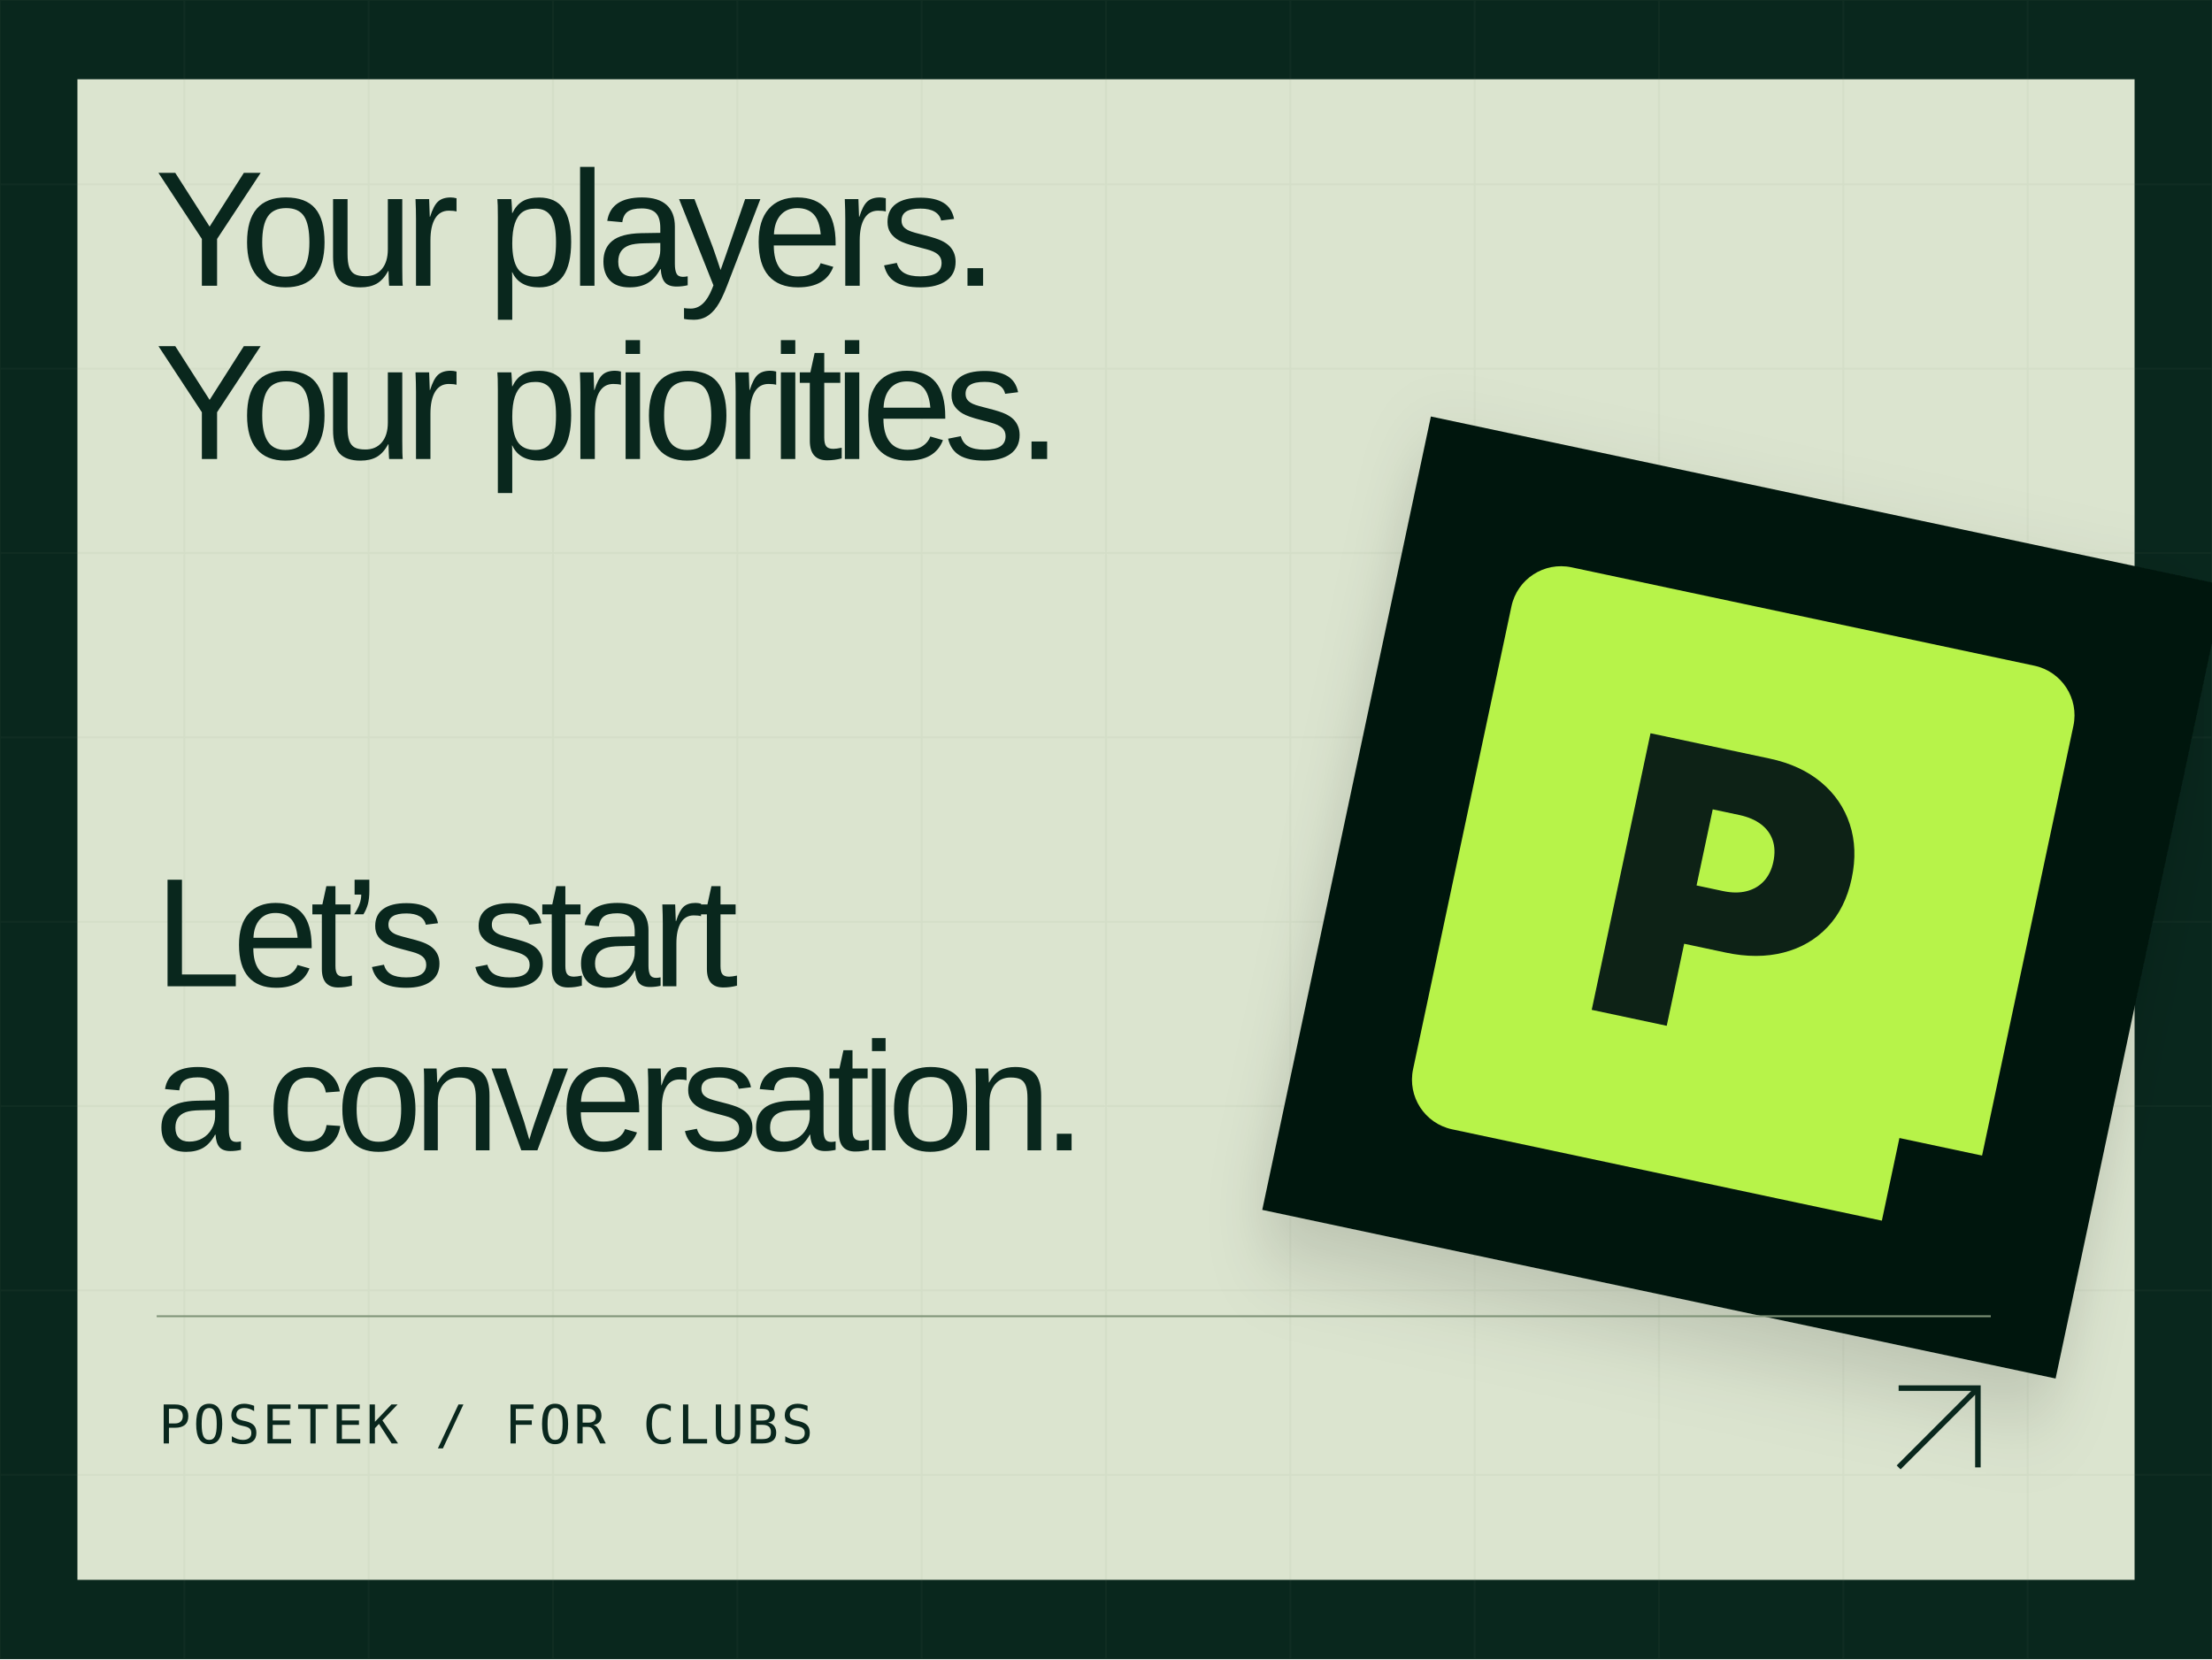
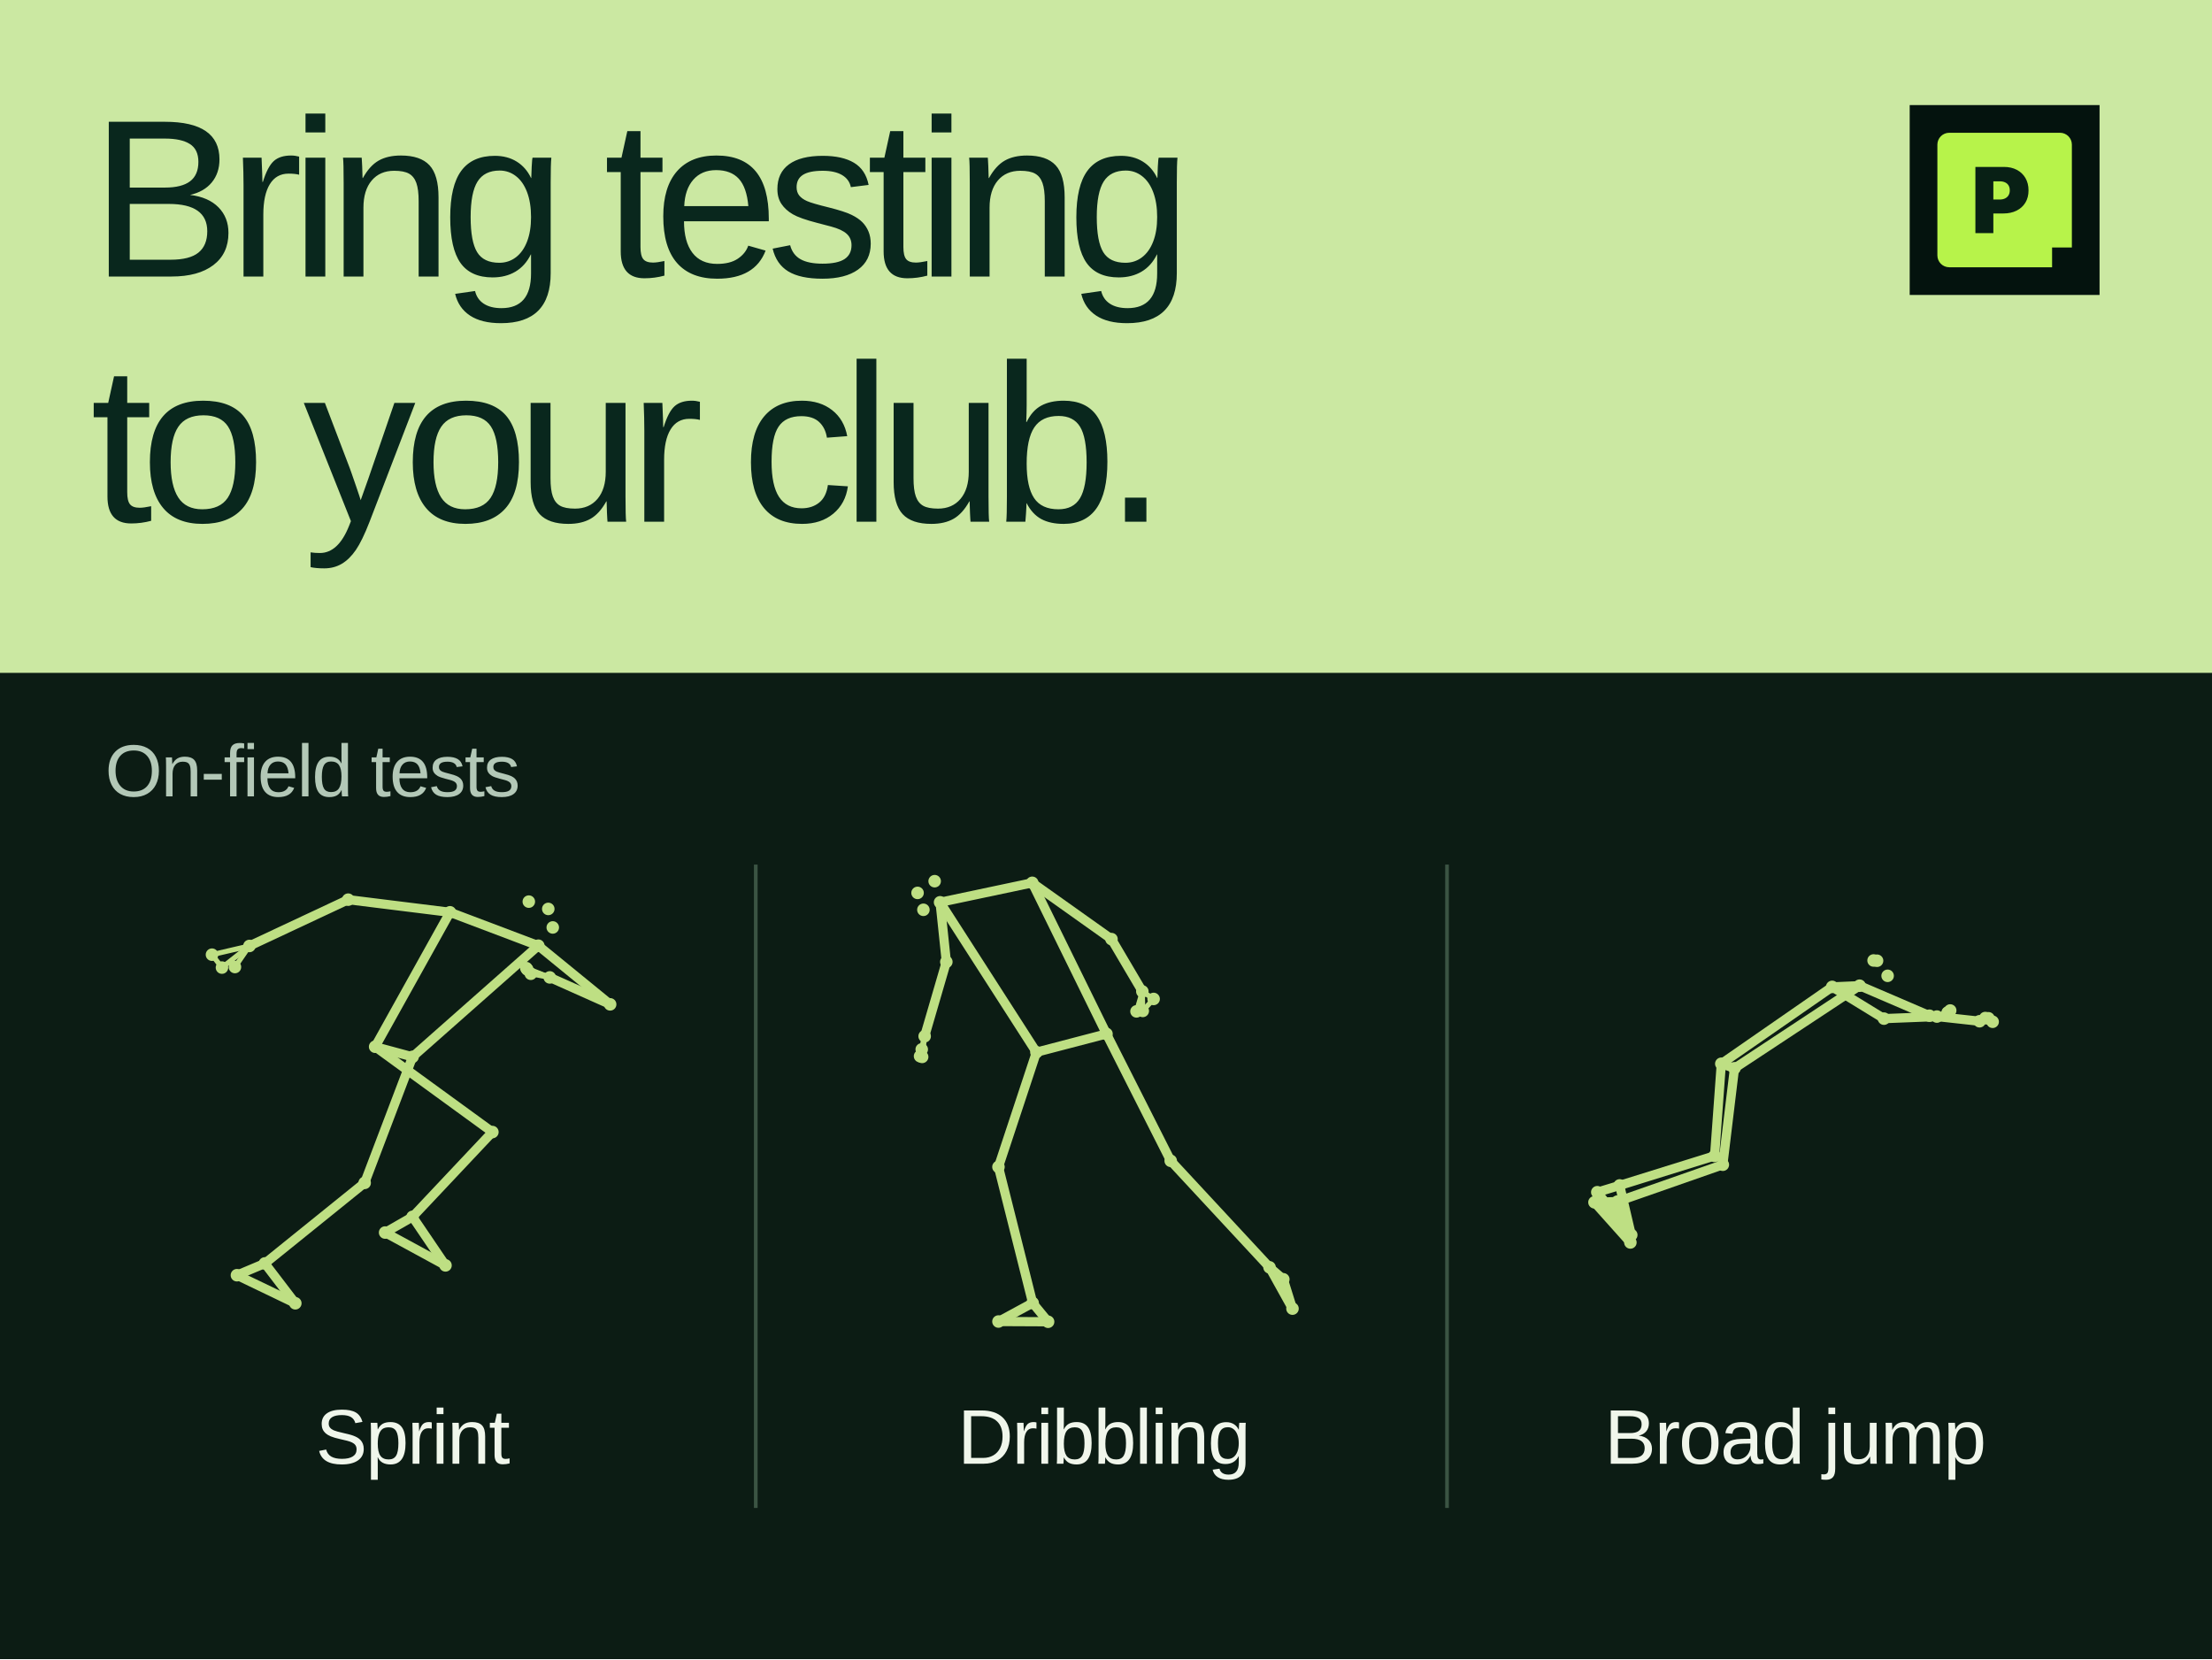
<svg xmlns="http://www.w3.org/2000/svg" width="1200" height="900" viewBox="0 0 1200 900">
  <defs>
    <filter id="shadow" x="-.3" y="-.3" width="1.6" height="1.6">
      <feDropShadow dx="0" dy="20" stdDeviation="20" flood-color="#00170c" flood-opacity=".15" />
    </filter>
  </defs>
-   <rect x="0" y="0" width="1200" height="900" fill="#09271d" />
-   <rect x="42" y="43" width="1116" height="814" fill="#dbe4cf" />
-   <g opacity="0.07">
-     <line x1="0" y1="0" x2="0" y2="900" stroke="#72886b" stroke-width="1" />
-     <line x1="100" y1="0" x2="100" y2="900" stroke="#72886b" stroke-width="1" />
-     <line x1="200" y1="0" x2="200" y2="900" stroke="#72886b" stroke-width="1" />
-     <line x1="300" y1="0" x2="300" y2="900" stroke="#72886b" stroke-width="1" />
-     <line x1="400" y1="0" x2="400" y2="900" stroke="#72886b" stroke-width="1" />
-     <line x1="500" y1="0" x2="500" y2="900" stroke="#72886b" stroke-width="1" />
-     <line x1="600" y1="0" x2="600" y2="900" stroke="#72886b" stroke-width="1" />
-     <line x1="700" y1="0" x2="700" y2="900" stroke="#72886b" stroke-width="1" />
-     <line x1="800" y1="0" x2="800" y2="900" stroke="#72886b" stroke-width="1" />
-     <line x1="900" y1="0" x2="900" y2="900" stroke="#72886b" stroke-width="1" />
-     <line x1="1000" y1="0" x2="1000" y2="900" stroke="#72886b" stroke-width="1" />
-     <line x1="1100" y1="0" x2="1100" y2="900" stroke="#72886b" stroke-width="1" />
-     <line x1="1200" y1="0" x2="1200" y2="900" stroke="#72886b" stroke-width="1" />
-     <line x1="0" y1="0" x2="1200" y2="0" stroke="#72886b" stroke-width="1" />
-     <line x1="0" y1="100" x2="1200" y2="100" stroke="#72886b" stroke-width="1" />
-     <line x1="0" y1="200" x2="1200" y2="200" stroke="#72886b" stroke-width="1" />
-     <line x1="0" y1="300" x2="1200" y2="300" stroke="#72886b" stroke-width="1" />
-     <line x1="0" y1="400" x2="1200" y2="400" stroke="#72886b" stroke-width="1" />
-     <line x1="0" y1="500" x2="1200" y2="500" stroke="#72886b" stroke-width="1" />
-     <line x1="0" y1="600" x2="1200" y2="600" stroke="#72886b" stroke-width="1" />
-     <line x1="0" y1="700" x2="1200" y2="700" stroke="#72886b" stroke-width="1" />
-     <line x1="0" y1="800" x2="1200" y2="800" stroke="#72886b" stroke-width="1" />
-     <line x1="0" y1="900" x2="1200" y2="900" stroke="#72886b" stroke-width="1" />
+   <rect x="0" y="0" width="1200" height="900" fill="#cbe8a2" />
+   <text x="49" y="150" font-family="Arial, Helvetica, sans-serif" font-size="122" fill="#09271d" letter-spacing="-.055em">Bring testing</text>
+   <text x="49" y="283" font-family="Arial, Helvetica, sans-serif" font-size="122" fill="#09271d" letter-spacing="-.055em">to your club.</text>
+   <g transform="translate(1036 57) scale(2.145833)">
+     <rect width="48" height="48" fill="#04130e" />
+     <rect x="7" y="7" width="34" height="34" rx="3" fill="#b7f34a" />
+     <path d="M96 0L96 1490L738 1490Q904 1490 1028.5 1424.5Q1153 1359 1222.5 1240Q1292 1121 1292 962Q1292 802 1221 685.5Q1150 569 1022 505.5Q894 442 724 442L500 442L500 0ZM500 756L642 756Q714 756 765 781.5Q816 807 843 853Q870 899 870 962Q870 1027 843 1072.5Q816 1118 765 1142Q714 1166 642 1166L500 1166Z" fill="#082015" transform="translate(15.53313 32.3667) scale(0.01123047 -0.01123047)" />
+     <rect x="36" y="36" width="8" height="8" fill="#04130e" />
  </g>
-   <g transform="translate(728 265) rotate(12 210 210)" filter="url(#shadow)">
-     <g transform="translate(0 0) scale(9.166667)">
-       <rect width="48" height="48" fill="#04130e" />
-       <rect x="7" y="7" width="34" height="34" rx="3" fill="#b7f34a" />
-       <path d="M96 0L96 1490L738 1490Q904 1490 1028.5 1424.5Q1153 1359 1222.5 1240Q1292 1121 1292 962Q1292 802 1221 685.5Q1150 569 1022 505.5Q894 442 724 442L500 442L500 0ZM500 756L642 756Q714 756 765 781.5Q816 807 843 853Q870 899 870 962Q870 1027 843 1072.5Q816 1118 765 1142Q714 1166 642 1166L500 1166Z" fill="#082015" transform="translate(15.53313 32.3667) scale(0.01123047 -0.01123047)" />
-       <rect x="36" y="36" width="8" height="8" fill="#04130e" />
-     </g>
+   <rect x="0" y="365" width="1200" height="535" fill="#0c1c14" />
+   <text x="57" y="432" font-family="Arial, Helvetica, sans-serif" font-size="40" fill="#b3c8b7" letter-spacing="-.02em">On-field tests</text>
+   <g opacity="1">
+     <line x1="292.023" y1="512.998" x2="244.113" y2="494.88" stroke="#bedf83" stroke-width="5" stroke-linecap="round" />
+     <line x1="292.023" y1="512.998" x2="331" y2="544.82" stroke="#bedf83" stroke-width="5" stroke-linecap="round" />
+     <line x1="331" y1="544.82" x2="298.248" y2="530.203" stroke="#bedf83" stroke-width="5" stroke-linecap="round" />
+     <line x1="298.248" y1="530.203" x2="287.962" y2="528.224" stroke="#bedf83" stroke-width="2.75" stroke-linecap="round" />
+     <line x1="298.248" y1="530.203" x2="285.526" y2="525.179" stroke="#bedf83" stroke-width="2.75" stroke-linecap="round" />
+     <line x1="298.248" y1="530.203" x2="286.068" y2="525.94" stroke="#bedf83" stroke-width="2.75" stroke-linecap="round" />
+     <line x1="287.962" y1="528.224" x2="285.526" y2="525.179" stroke="#bedf83" stroke-width="2.75" stroke-linecap="round" />
+     <line x1="244.113" y1="494.88" x2="188.895" y2="488.028" stroke="#bedf83" stroke-width="5" stroke-linecap="round" />
+     <line x1="188.895" y1="488.028" x2="135.301" y2="513.15" stroke="#bedf83" stroke-width="5" stroke-linecap="round" />
+     <line x1="135.301" y1="513.15" x2="115" y2="517.87" stroke="#bedf83" stroke-width="2.75" stroke-linecap="round" />
+     <line x1="135.301" y1="513.15" x2="120.414" y2="524.874" stroke="#bedf83" stroke-width="2.75" stroke-linecap="round" />
+     <line x1="135.301" y1="513.15" x2="127.451" y2="524.57" stroke="#bedf83" stroke-width="2.75" stroke-linecap="round" />
+     <line x1="115" y1="517.87" x2="120.414" y2="524.874" stroke="#bedf83" stroke-width="2.75" stroke-linecap="round" />
+     <line x1="292.023" y1="512.998" x2="223.812" y2="573.291" stroke="#bedf83" stroke-width="5" stroke-linecap="round" />
+     <line x1="244.113" y1="494.88" x2="203.511" y2="567.81" stroke="#bedf83" stroke-width="5" stroke-linecap="round" />
+     <line x1="223.812" y1="573.291" x2="203.511" y2="567.81" stroke="#bedf83" stroke-width="5" stroke-linecap="round" />
+     <line x1="223.812" y1="573.291" x2="197.827" y2="641.654" stroke="#bedf83" stroke-width="5" stroke-linecap="round" />
+     <line x1="197.827" y1="641.654" x2="143.692" y2="685.352" stroke="#bedf83" stroke-width="5" stroke-linecap="round" />
+     <line x1="143.692" y1="685.352" x2="128.534" y2="691.746" stroke="#bedf83" stroke-width="5" stroke-linecap="round" />
+     <line x1="128.534" y1="691.746" x2="160.203" y2="706.972" stroke="#bedf83" stroke-width="5" stroke-linecap="round" />
+     <line x1="143.692" y1="685.352" x2="160.203" y2="706.972" stroke="#bedf83" stroke-width="5" stroke-linecap="round" />
+     <line x1="203.511" y1="567.81" x2="267.12" y2="614.096" stroke="#bedf83" stroke-width="5" stroke-linecap="round" />
+     <line x1="267.12" y1="614.096" x2="223.812" y2="660.077" stroke="#bedf83" stroke-width="5" stroke-linecap="round" />
+     <line x1="223.812" y1="660.077" x2="208.925" y2="668.603" stroke="#bedf83" stroke-width="5" stroke-linecap="round" />
+     <line x1="208.925" y1="668.603" x2="241.677" y2="686.417" stroke="#bedf83" stroke-width="5" stroke-linecap="round" />
+     <line x1="223.812" y1="660.077" x2="241.677" y2="686.417" stroke="#bedf83" stroke-width="5" stroke-linecap="round" />
+     <circle cx="299.872" cy="503.102" r="3.4" fill="#bedf83" />
+     <circle cx="297.436" cy="493.053" r="3.4" fill="#bedf83" />
+     <circle cx="286.88" cy="489.094" r="3.4" fill="#bedf83" />
+     <circle cx="292.023" cy="512.998" r="3.4" fill="#bedf83" />
+     <circle cx="244.113" cy="494.88" r="3.4" fill="#bedf83" />
+     <circle cx="331" cy="544.82" r="3.4" fill="#bedf83" />
+     <circle cx="188.895" cy="488.028" r="3.4" fill="#bedf83" />
+     <circle cx="298.248" cy="530.203" r="3.4" fill="#bedf83" />
+     <circle cx="135.301" cy="513.15" r="3.4" fill="#bedf83" />
+     <circle cx="287.962" cy="528.224" r="3.4" fill="#bedf83" />
+     <circle cx="115" cy="517.87" r="3.4" fill="#bedf83" />
+     <circle cx="285.526" cy="525.179" r="3.4" fill="#bedf83" />
+     <circle cx="120.414" cy="524.874" r="3.4" fill="#bedf83" />
+     <circle cx="286.068" cy="525.94" r="3.4" fill="#bedf83" />
+     <circle cx="127.451" cy="524.57" r="3.4" fill="#bedf83" />
+     <circle cx="223.812" cy="573.291" r="3.4" fill="#bedf83" />
+     <circle cx="203.511" cy="567.81" r="3.4" fill="#bedf83" />
+     <circle cx="197.827" cy="641.654" r="3.4" fill="#bedf83" />
+     <circle cx="267.12" cy="614.096" r="3.4" fill="#bedf83" />
+     <circle cx="143.692" cy="685.352" r="3.4" fill="#bedf83" />
+     <circle cx="223.812" cy="660.077" r="3.4" fill="#bedf83" />
+     <circle cx="128.534" cy="691.746" r="3.4" fill="#bedf83" />
+     <circle cx="208.925" cy="668.603" r="3.4" fill="#bedf83" />
+     <circle cx="160.203" cy="706.972" r="3.4" fill="#bedf83" />
+     <circle cx="241.677" cy="686.417" r="3.4" fill="#bedf83" />
  </g>
-   <text x="84" y="155" font-family="Arial, Helvetica, sans-serif" font-size="89" fill="#09271d" letter-spacing="-.055em">Your players.</text>
-   <text x="84" y="249" font-family="Arial, Helvetica, sans-serif" font-size="89" fill="#09271d" letter-spacing="-.055em">Your priorities.</text>
-   <text x="84" y="535" font-family="Arial, Helvetica, sans-serif" font-size="84" fill="#09271d" letter-spacing="-.055em">Let’s start</text>
-   <text x="84" y="624" font-family="Arial, Helvetica, sans-serif" font-size="84" fill="#09271d" letter-spacing="-.055em">a conversation.</text>
-   <line x1="85" y1="714" x2="1080" y2="714" stroke="#7f9378" stroke-width="1" />
-   <text x="86" y="783" font-family="monospace" font-size="29" fill="#09271d" letter-spacing=".045em">POSETEK / FOR CLUBS</text>
-   <path d="M1030 796l43 -43m-43 0h43v43" fill="none" stroke="#09271d" stroke-width="3" />
+   <text x="224" y="794" font-family="Arial, Helvetica, sans-serif" font-size="42" fill="#f0f6eb" letter-spacing="-.02em" text-anchor="middle">Sprint</text>
+   <line x1="410" y1="469" x2="410" y2="818" stroke="#3b5443" stroke-width="2" />
+   <g opacity="1">
+     <line x1="509.991" y1="489.454" x2="559.991" y2="478.891" stroke="#bedf83" stroke-width="5" stroke-linecap="round" />
+     <line x1="509.991" y1="489.454" x2="513.384" y2="521.778" stroke="#bedf83" stroke-width="5" stroke-linecap="round" />
+     <line x1="513.384" y1="521.778" x2="501.619" y2="562.121" stroke="#bedf83" stroke-width="5" stroke-linecap="round" />
+     <line x1="501.619" y1="562.121" x2="500.262" y2="573.32" stroke="#bedf83" stroke-width="2.75" stroke-linecap="round" />
+     <line x1="501.619" y1="562.121" x2="499.131" y2="572.938" stroke="#bedf83" stroke-width="2.75" stroke-linecap="round" />
+     <line x1="501.619" y1="562.121" x2="500.036" y2="569.248" stroke="#bedf83" stroke-width="2.75" stroke-linecap="round" />
+     <line x1="500.262" y1="573.32" x2="499.131" y2="572.938" stroke="#bedf83" stroke-width="2.75" stroke-linecap="round" />
+     <line x1="559.991" y1="478.891" x2="602.977" y2="509.434" stroke="#bedf83" stroke-width="5" stroke-linecap="round" />
+     <line x1="602.977" y1="509.434" x2="619.72" y2="537.814" stroke="#bedf83" stroke-width="5" stroke-linecap="round" />
+     <line x1="619.72" y1="537.814" x2="625.828" y2="541.886" stroke="#bedf83" stroke-width="2.75" stroke-linecap="round" />
+     <line x1="619.72" y1="537.814" x2="619.946" y2="548.376" stroke="#bedf83" stroke-width="2.75" stroke-linecap="round" />
+     <line x1="619.72" y1="537.814" x2="616.552" y2="548.631" stroke="#bedf83" stroke-width="2.75" stroke-linecap="round" />
+     <line x1="625.828" y1="541.886" x2="619.946" y2="548.376" stroke="#bedf83" stroke-width="2.75" stroke-linecap="round" />
+     <line x1="509.991" y1="489.454" x2="562.253" y2="570.775" stroke="#bedf83" stroke-width="5" stroke-linecap="round" />
+     <line x1="559.991" y1="478.891" x2="600.262" y2="560.848" stroke="#bedf83" stroke-width="5" stroke-linecap="round" />
+     <line x1="562.253" y1="570.775" x2="600.262" y2="560.848" stroke="#bedf83" stroke-width="5" stroke-linecap="round" />
+     <line x1="562.253" y1="570.775" x2="541.665" y2="633.006" stroke="#bedf83" stroke-width="5" stroke-linecap="round" />
+     <line x1="541.665" y1="633.006" x2="560.217" y2="706.819" stroke="#bedf83" stroke-width="5" stroke-linecap="round" />
+     <line x1="560.217" y1="706.819" x2="568.588" y2="717" stroke="#bedf83" stroke-width="5" stroke-linecap="round" />
+     <line x1="568.588" y1="717" x2="541.665" y2="716.873" stroke="#bedf83" stroke-width="5" stroke-linecap="round" />
+     <line x1="560.217" y1="706.819" x2="541.665" y2="716.873" stroke="#bedf83" stroke-width="5" stroke-linecap="round" />
+     <line x1="600.262" y1="560.848" x2="635.104" y2="629.698" stroke="#bedf83" stroke-width="5" stroke-linecap="round" />
+     <line x1="635.104" y1="629.698" x2="688.724" y2="687.475" stroke="#bedf83" stroke-width="5" stroke-linecap="round" />
+     <line x1="688.724" y1="687.475" x2="696.191" y2="693.965" stroke="#bedf83" stroke-width="5" stroke-linecap="round" />
+     <line x1="696.191" y1="693.965" x2="701.168" y2="709.873" stroke="#bedf83" stroke-width="5" stroke-linecap="round" />
+     <line x1="688.724" y1="687.475" x2="701.168" y2="709.873" stroke="#bedf83" stroke-width="5" stroke-linecap="round" />
+     <circle cx="500.941" cy="493.526" r="3.4" fill="#bedf83" />
+     <circle cx="497.773" cy="484.363" r="3.4" fill="#bedf83" />
+     <circle cx="507.049" cy="478" r="3.4" fill="#bedf83" />
+     <circle cx="509.991" cy="489.454" r="3.4" fill="#bedf83" />
+     <circle cx="559.991" cy="478.891" r="3.4" fill="#bedf83" />
+     <circle cx="513.384" cy="521.778" r="3.4" fill="#bedf83" />
+     <circle cx="602.977" cy="509.434" r="3.4" fill="#bedf83" />
+     <circle cx="501.619" cy="562.121" r="3.4" fill="#bedf83" />
+     <circle cx="619.72" cy="537.814" r="3.4" fill="#bedf83" />
+     <circle cx="500.262" cy="573.32" r="3.4" fill="#bedf83" />
+     <circle cx="625.828" cy="541.886" r="3.4" fill="#bedf83" />
+     <circle cx="499.131" cy="572.938" r="3.4" fill="#bedf83" />
+     <circle cx="619.946" cy="548.376" r="3.4" fill="#bedf83" />
+     <circle cx="500.036" cy="569.248" r="3.4" fill="#bedf83" />
+     <circle cx="616.552" cy="548.631" r="3.4" fill="#bedf83" />
+     <circle cx="562.253" cy="570.775" r="3.4" fill="#bedf83" />
+     <circle cx="600.262" cy="560.848" r="3.4" fill="#bedf83" />
+     <circle cx="541.665" cy="633.006" r="3.4" fill="#bedf83" />
+     <circle cx="635.104" cy="629.698" r="3.4" fill="#bedf83" />
+     <circle cx="560.217" cy="706.819" r="3.4" fill="#bedf83" />
+     <circle cx="688.724" cy="687.475" r="3.4" fill="#bedf83" />
+     <circle cx="568.588" cy="717" r="3.4" fill="#bedf83" />
+     <circle cx="696.191" cy="693.965" r="3.4" fill="#bedf83" />
+     <circle cx="541.665" cy="716.873" r="3.4" fill="#bedf83" />
+     <circle cx="701.168" cy="709.873" r="3.4" fill="#bedf83" />
+   </g>
+   <text x="599" y="794" font-family="Arial, Helvetica, sans-serif" font-size="42" fill="#f0f6eb" letter-spacing="-.02em" text-anchor="middle">Dribbling</text>
+   <line x1="785" y1="469" x2="785" y2="818" stroke="#3b5443" stroke-width="2" />
+   <g opacity="1">
+     <line x1="993.949" y1="535.347" x2="1008.806" y2="534.699" stroke="#bedf83" stroke-width="5" stroke-linecap="round" />
+     <line x1="993.949" y1="535.347" x2="1022.046" y2="552.565" stroke="#bedf83" stroke-width="5" stroke-linecap="round" />
+     <line x1="1022.046" y1="552.565" x2="1050.752" y2="551.441" stroke="#bedf83" stroke-width="5" stroke-linecap="round" />
+     <line x1="1050.752" y1="551.441" x2="1056.786" y2="549.348" stroke="#bedf83" stroke-width="2.75" stroke-linecap="round" />
+     <line x1="1050.752" y1="551.441" x2="1057.976" y2="548.154" stroke="#bedf83" stroke-width="2.75" stroke-linecap="round" />
+     <line x1="1050.752" y1="551.441" x2="1056.586" y2="549.305" stroke="#bedf83" stroke-width="2.75" stroke-linecap="round" />
+     <line x1="1056.786" y1="549.348" x2="1057.976" y2="548.154" stroke="#bedf83" stroke-width="2.75" stroke-linecap="round" />
+     <line x1="1008.806" y1="534.699" x2="1046.726" y2="550.986" stroke="#bedf83" stroke-width="5" stroke-linecap="round" />
+     <line x1="1046.726" y1="550.986" x2="1073.9" y2="553.979" stroke="#bedf83" stroke-width="5" stroke-linecap="round" />
+     <line x1="1073.9" y1="553.979" x2="1081" y2="554.262" stroke="#bedf83" stroke-width="2.75" stroke-linecap="round" />
+     <line x1="1073.9" y1="553.979" x2="1078.725" y2="552.378" stroke="#bedf83" stroke-width="2.75" stroke-linecap="round" />
+     <line x1="1073.9" y1="553.979" x2="1077.012" y2="552.249" stroke="#bedf83" stroke-width="2.75" stroke-linecap="round" />
+     <line x1="1081" y1="554.262" x2="1078.725" y2="552.378" stroke="#bedf83" stroke-width="2.75" stroke-linecap="round" />
+     <line x1="993.949" y1="535.347" x2="933.805" y2="577.043" stroke="#bedf83" stroke-width="5" stroke-linecap="round" />
+     <line x1="1008.806" y1="534.699" x2="940.953" y2="579.49" stroke="#bedf83" stroke-width="5" stroke-linecap="round" />
+     <line x1="933.805" y1="577.043" x2="940.953" y2="579.49" stroke="#bedf83" stroke-width="5" stroke-linecap="round" />
+     <line x1="933.805" y1="577.043" x2="930.16" y2="627.01" stroke="#bedf83" stroke-width="5" stroke-linecap="round" />
+     <line x1="930.16" y1="627.01" x2="878.658" y2="643.045" stroke="#bedf83" stroke-width="5" stroke-linecap="round" />
+     <line x1="878.658" y1="643.045" x2="866.532" y2="646.723" stroke="#bedf83" stroke-width="5" stroke-linecap="round" />
+     <line x1="866.532" y1="646.723" x2="884.95" y2="669.905" stroke="#bedf83" stroke-width="5" stroke-linecap="round" />
+     <line x1="878.658" y1="643.045" x2="884.95" y2="669.905" stroke="#bedf83" stroke-width="5" stroke-linecap="round" />
+     <line x1="940.953" y1="579.49" x2="934.624" y2="631.813" stroke="#bedf83" stroke-width="5" stroke-linecap="round" />
+     <line x1="934.624" y1="631.813" x2="877.478" y2="651.799" stroke="#bedf83" stroke-width="5" stroke-linecap="round" />
+     <line x1="877.478" y1="651.799" x2="865" y2="652.2" stroke="#bedf83" stroke-width="5" stroke-linecap="round" />
+     <line x1="865" y1="652.2" x2="884.474" y2="673.98" stroke="#bedf83" stroke-width="5" stroke-linecap="round" />
+     <line x1="877.478" y1="651.799" x2="884.474" y2="673.98" stroke="#bedf83" stroke-width="5" stroke-linecap="round" />
+     <circle cx="1024.026" cy="529.34" r="3.4" fill="#bedf83" />
+     <circle cx="1016.411" cy="521.02" r="3.4" fill="#bedf83" />
+     <circle cx="1018.296" cy="521.16" r="3.4" fill="#bedf83" />
+     <circle cx="993.949" cy="535.347" r="3.4" fill="#bedf83" />
+     <circle cx="1008.806" cy="534.699" r="3.4" fill="#bedf83" />
+     <circle cx="1022.046" cy="552.565" r="3.4" fill="#bedf83" />
+     <circle cx="1046.726" cy="550.986" r="3.4" fill="#bedf83" />
+     <circle cx="1050.752" cy="551.441" r="3.4" fill="#bedf83" />
+     <circle cx="1073.9" cy="553.979" r="3.4" fill="#bedf83" />
+     <circle cx="1056.786" cy="549.348" r="3.4" fill="#bedf83" />
+     <circle cx="1081" cy="554.262" r="3.4" fill="#bedf83" />
+     <circle cx="1057.976" cy="548.154" r="3.4" fill="#bedf83" />
+     <circle cx="1078.725" cy="552.378" r="3.4" fill="#bedf83" />
+     <circle cx="1056.586" cy="549.305" r="3.4" fill="#bedf83" />
+     <circle cx="1077.012" cy="552.249" r="3.4" fill="#bedf83" />
+     <circle cx="933.805" cy="577.043" r="3.4" fill="#bedf83" />
+     <circle cx="940.953" cy="579.49" r="3.4" fill="#bedf83" />
+     <circle cx="930.16" cy="627.01" r="3.4" fill="#bedf83" />
+     <circle cx="934.624" cy="631.813" r="3.4" fill="#bedf83" />
+     <circle cx="878.658" cy="643.045" r="3.4" fill="#bedf83" />
+     <circle cx="877.478" cy="651.799" r="3.4" fill="#bedf83" />
+     <circle cx="866.532" cy="646.723" r="3.4" fill="#bedf83" />
+     <circle cx="865" cy="652.2" r="3.4" fill="#bedf83" />
+     <circle cx="884.95" cy="669.905" r="3.4" fill="#bedf83" />
+     <circle cx="884.474" cy="673.98" r="3.4" fill="#bedf83" />
+   </g>
+   <text x="974" y="794" font-family="Arial, Helvetica, sans-serif" font-size="42" fill="#f0f6eb" letter-spacing="-.02em" text-anchor="middle">Broad jump</text>
</svg>
